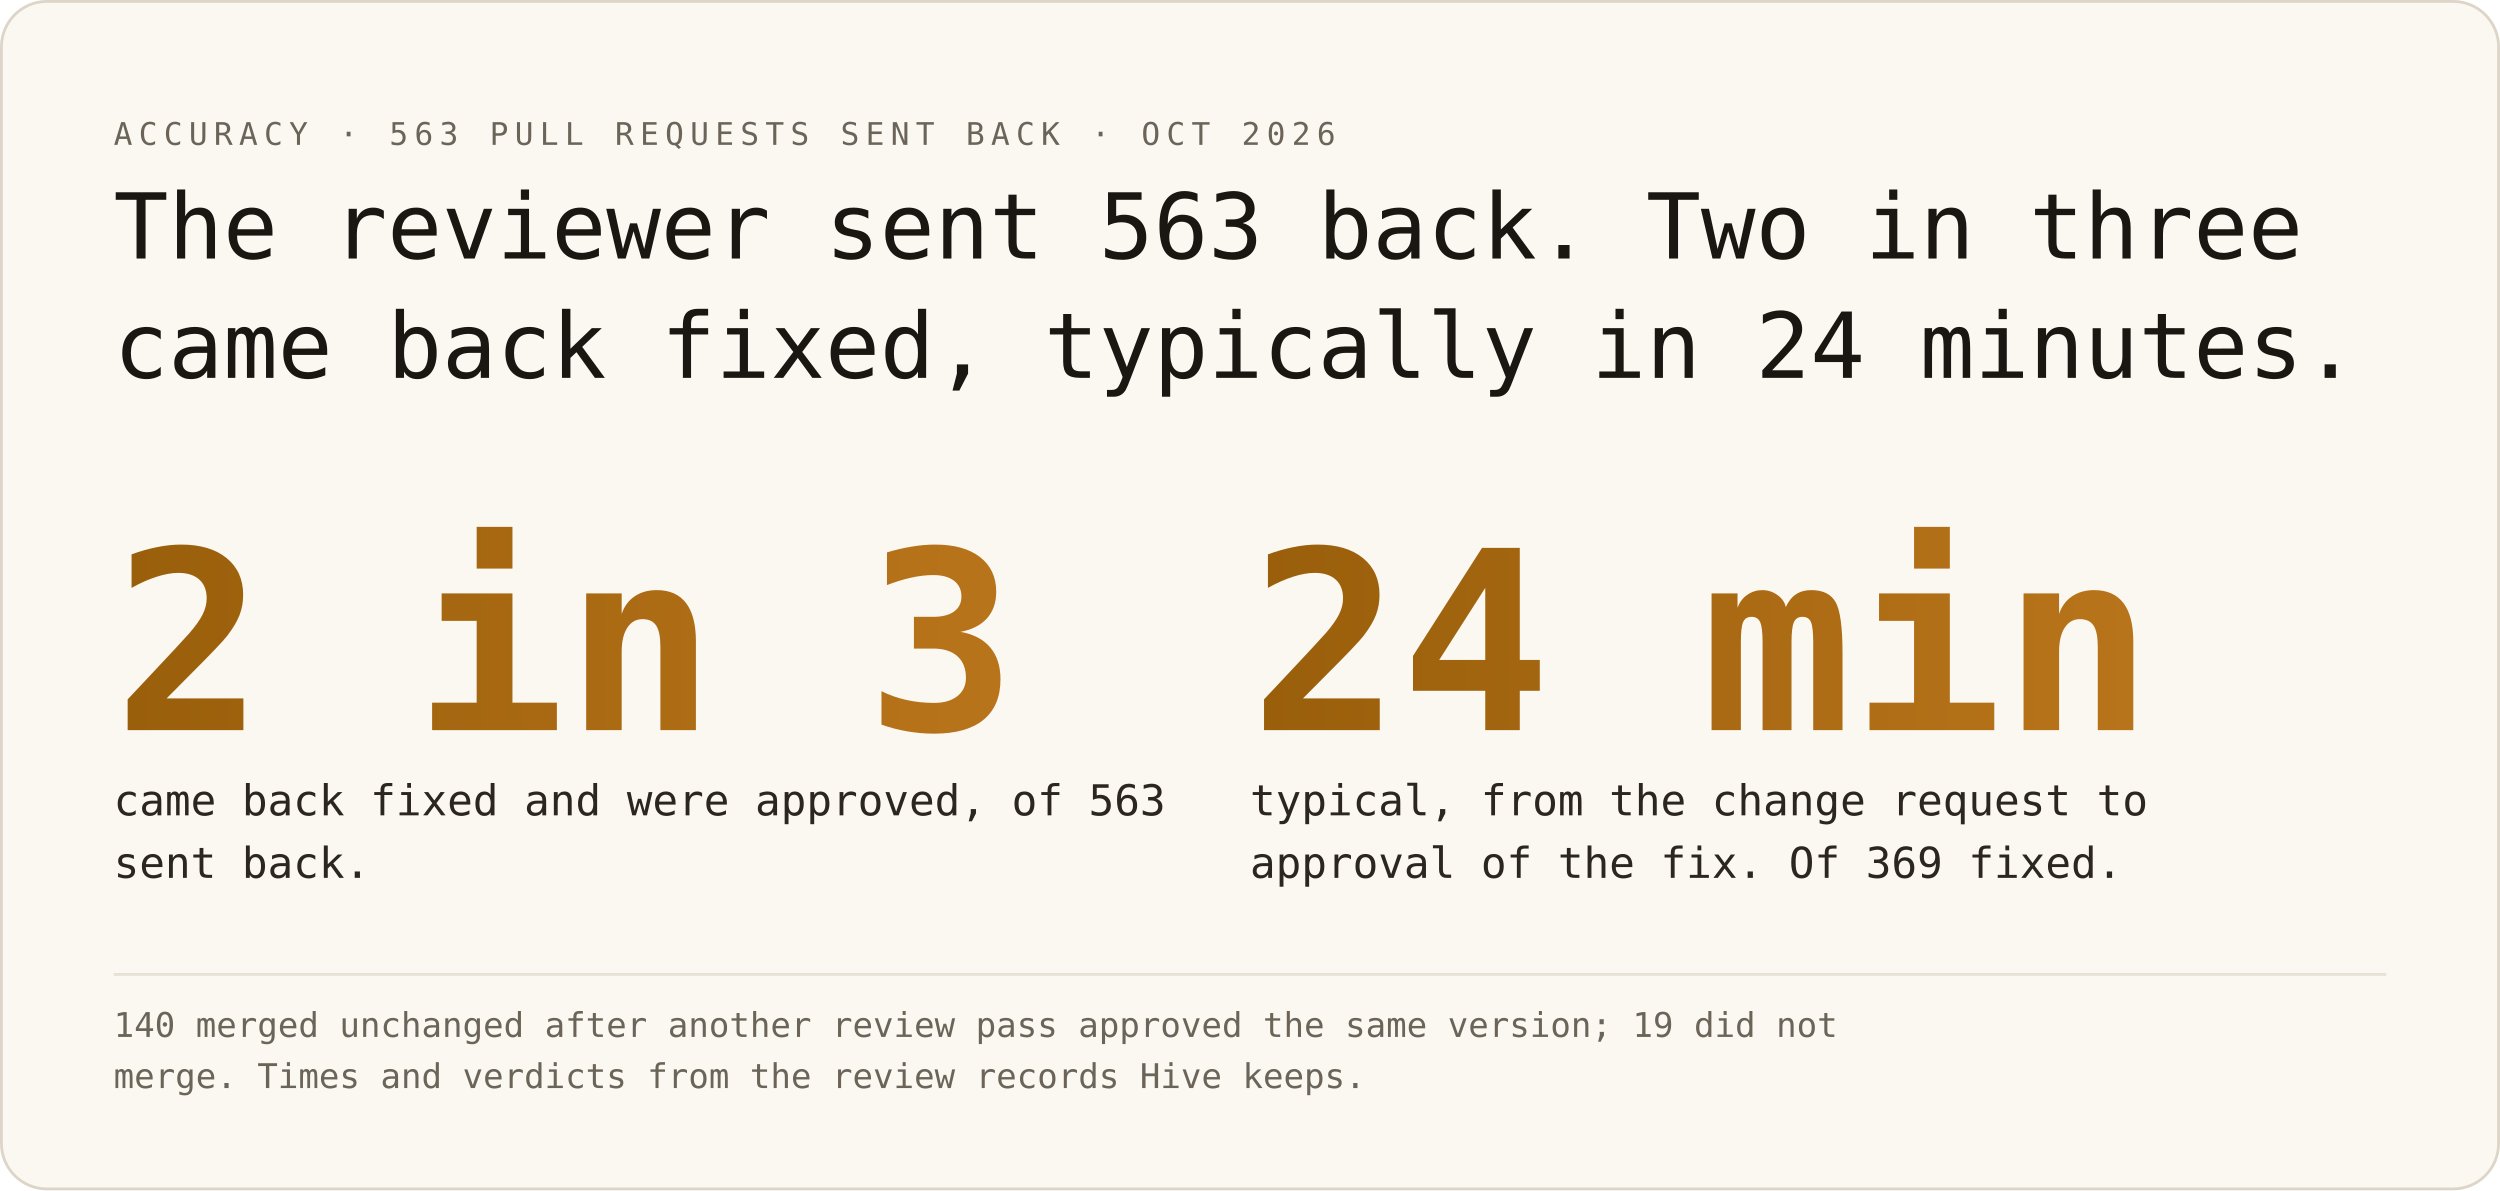
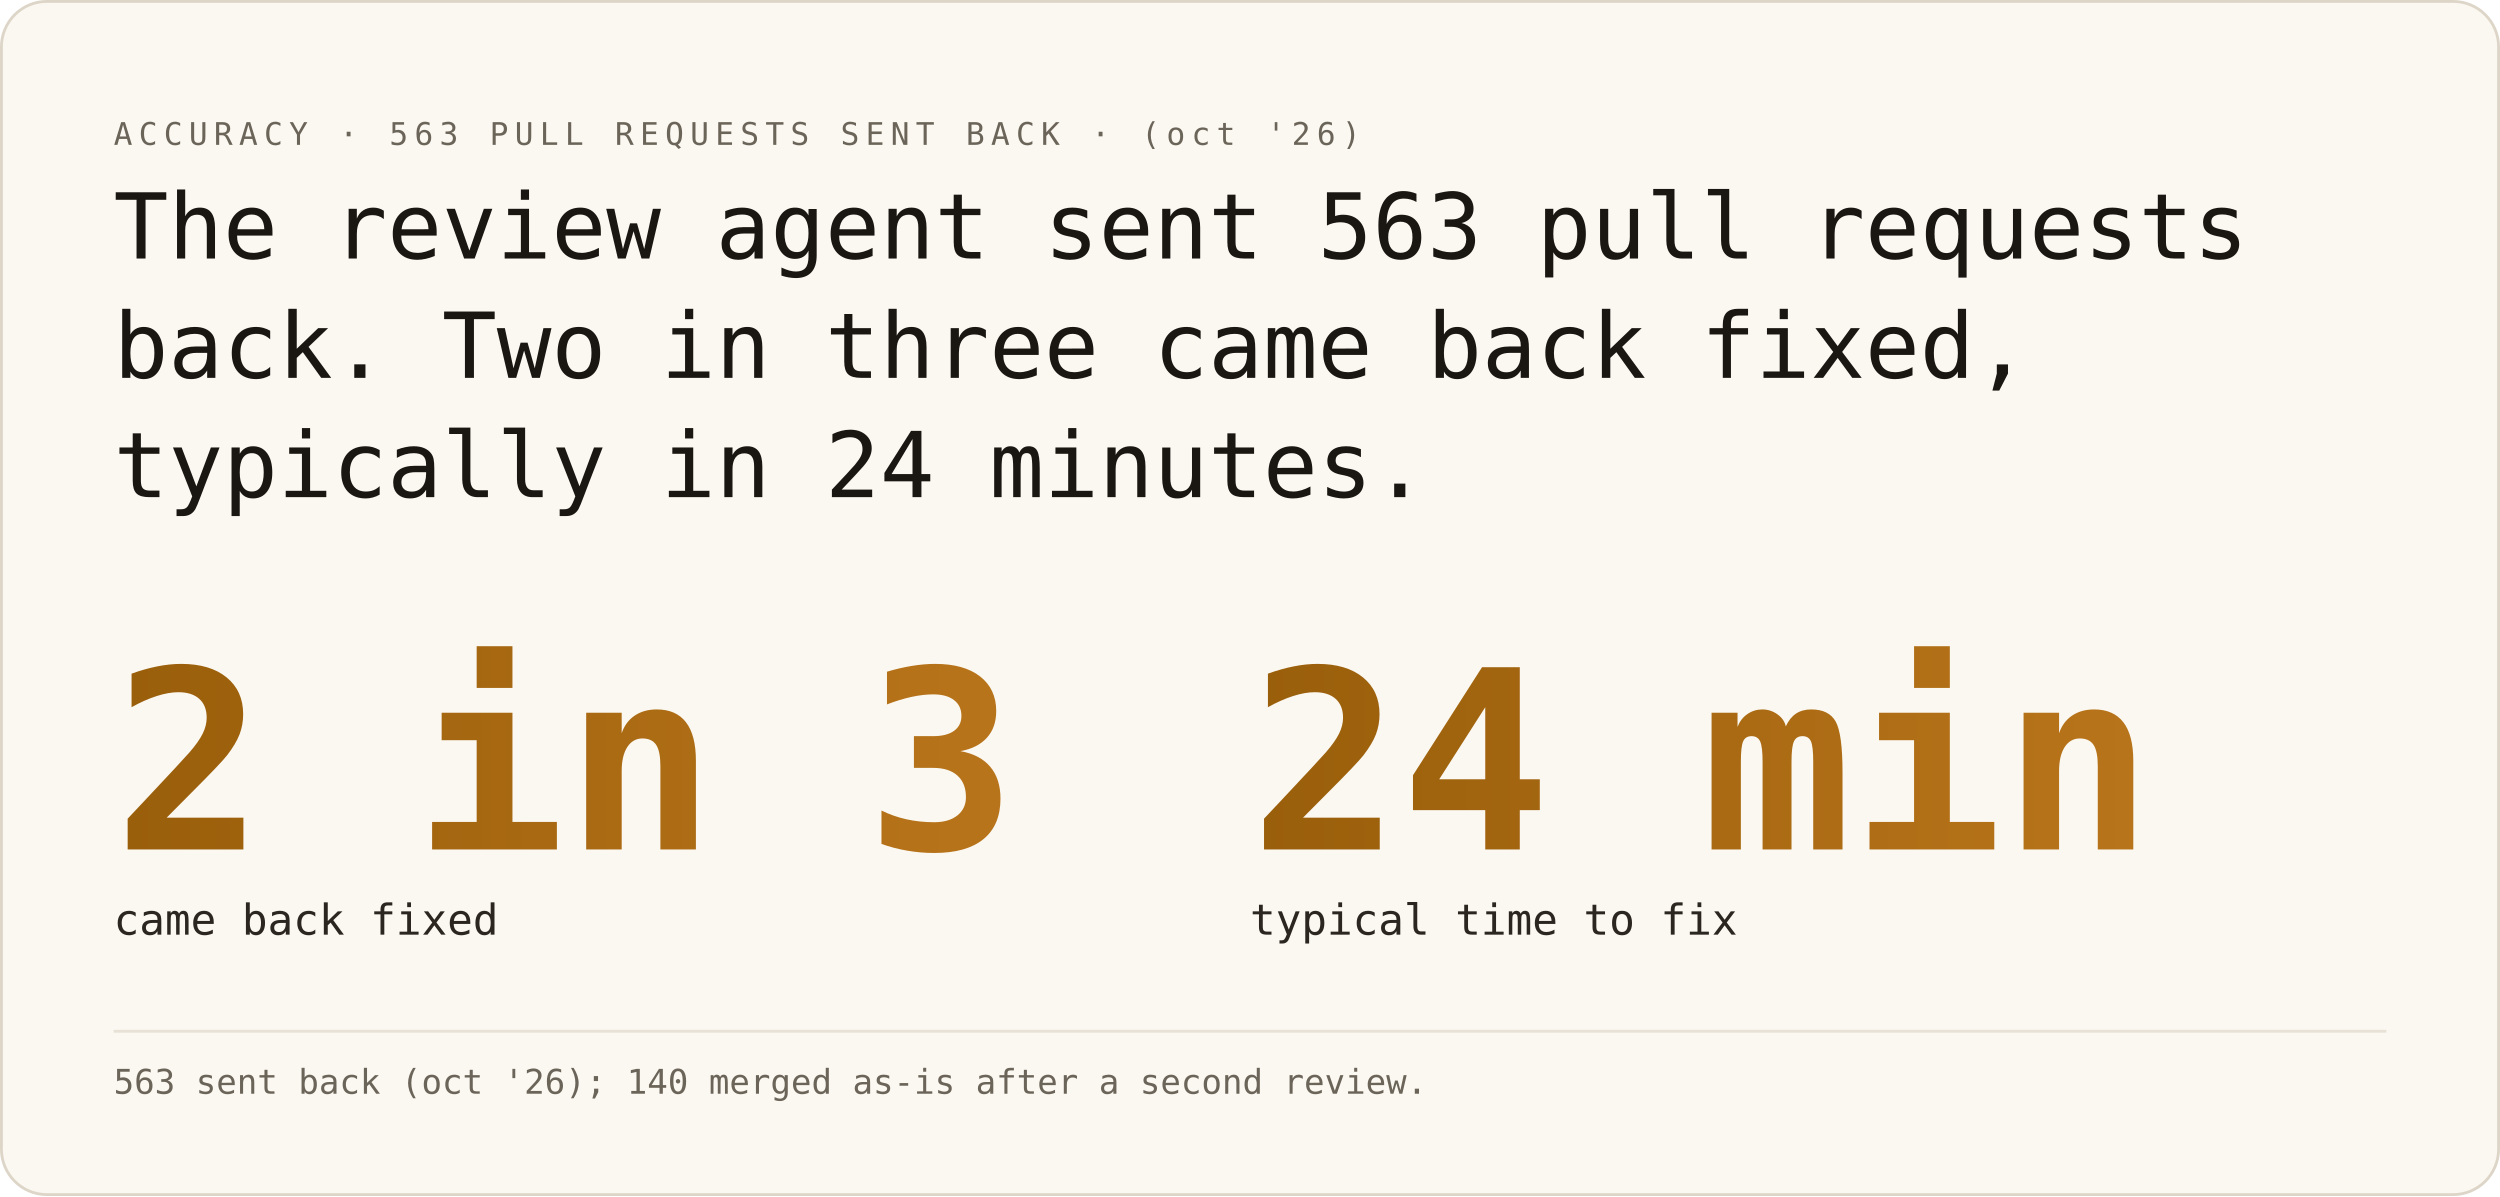
- <svg xmlns="http://www.w3.org/2000/svg" width="1760" height="838" viewBox="0 0 880 419" role="img" aria-label="2 in 3 pull requests the reviewer sent back came back fixed and were approved; 24 minutes typical from change request to approval of the fix" font-family="'IBM Plex Mono', 'JetBrains Mono', ui-monospace, SFMono-Regular, Menlo, Consolas, monospace">
+ <svg xmlns="http://www.w3.org/2000/svg" width="1760" height="842" viewBox="0 0 880 421" role="img" aria-label="2 in 3 pull requests the review agent sent back came back fixed and were approved; 24 minutes typical from sent back to approved" font-family="'IBM Plex Mono', 'JetBrains Mono', ui-monospace, SFMono-Regular, Menlo, Consolas, monospace">
  <defs>
    <linearGradient id="amber" x1="0" y1="0" x2="1" y2="0">
      <stop offset="0" stop-color="#9a5f0b" />
      <stop offset="1" stop-color="#b8741a" />
    </linearGradient>
    <filter id="glow" x="-20%" y="-40%" width="140%" height="180%">
      <feGaussianBlur stdDeviation="5" />
    </filter>
  </defs>
-   <rect x="0.5" y="0.5" width="879" height="418" rx="16" fill="#fbf8f2" stroke="#ddd6c8" />
-   <text x="40" y="51" fill="#6b6459" font-size="11" font-weight="500" letter-spacing="2.2">ACCURACY · 563 PULL REQUESTS SENT BACK · OCT 2026</text>
-   <text x="40" y="91" fill="#1a1612" font-size="32">The reviewer sent 563 back. Two in three</text>
-   <text x="40" y="133" fill="#1a1612" font-size="32">came back fixed, typically in 24 minutes.</text>
-   <text x="40" y="257" fill="url(#amber)" font-size="88" font-weight="700">2 in 3</text>
-   <text x="40" y="287" fill="#2b2620" font-size="15">came back fixed and were approved, of 563</text>
-   <text x="40" y="309" fill="#2b2620" font-size="15">sent back.</text>
-   <text x="440" y="257" fill="url(#amber)" font-size="88" font-weight="700">24 min</text>
-   <text x="440" y="287" fill="#2b2620" font-size="15">typical, from the change request to</text>
-   <text x="440" y="309" fill="#2b2620" font-size="15">approval of the fix. Of 369 fixed.</text>
-   <line x1="40" y1="343" x2="840" y2="343" stroke="#e8e2d6" />
-   <text x="40" y="365" fill="#6b6459" font-size="12">140 merged unchanged after another review pass approved the same version; 19 did not</text>
-   <text x="40" y="383" fill="#6b6459" font-size="12">merge. Times and verdicts from the review records Hive keeps.</text>
+   <rect x="0.5" y="0.5" width="879" height="420" rx="16" fill="#fbf8f2" stroke="#ddd6c8" />
+   <text x="40" y="51" fill="#6b6459" font-size="11" font-weight="500" letter-spacing="2.2">ACCURACY · 563 PULL REQUESTS SENT BACK · (oct '26)</text>
+   <text x="40" y="91" fill="#1a1612" font-size="32">The review agent sent 563 pull requests</text>
+   <text x="40" y="133" fill="#1a1612" font-size="32">back. Two in three came back fixed,</text>
+   <text x="40" y="175" fill="#1a1612" font-size="32">typically in 24 minutes.</text>
+   <text x="40" y="299" fill="url(#amber)" font-size="88" font-weight="700">2 in 3</text>
+   <text x="40" y="329" fill="#2b2620" font-size="15">came back fixed</text>
+   <text x="440" y="299" fill="url(#amber)" font-size="88" font-weight="700">24 min</text>
+   <text x="440" y="329" fill="#2b2620" font-size="15">typical time to fix</text>
+   <line x1="40" y1="363" x2="840" y2="363" stroke="#e8e2d6" />
+   <text x="40" y="385" fill="#6b6459" font-size="12">563 sent back (oct '26); 140 merged as-is after a second review.</text>
</svg>
